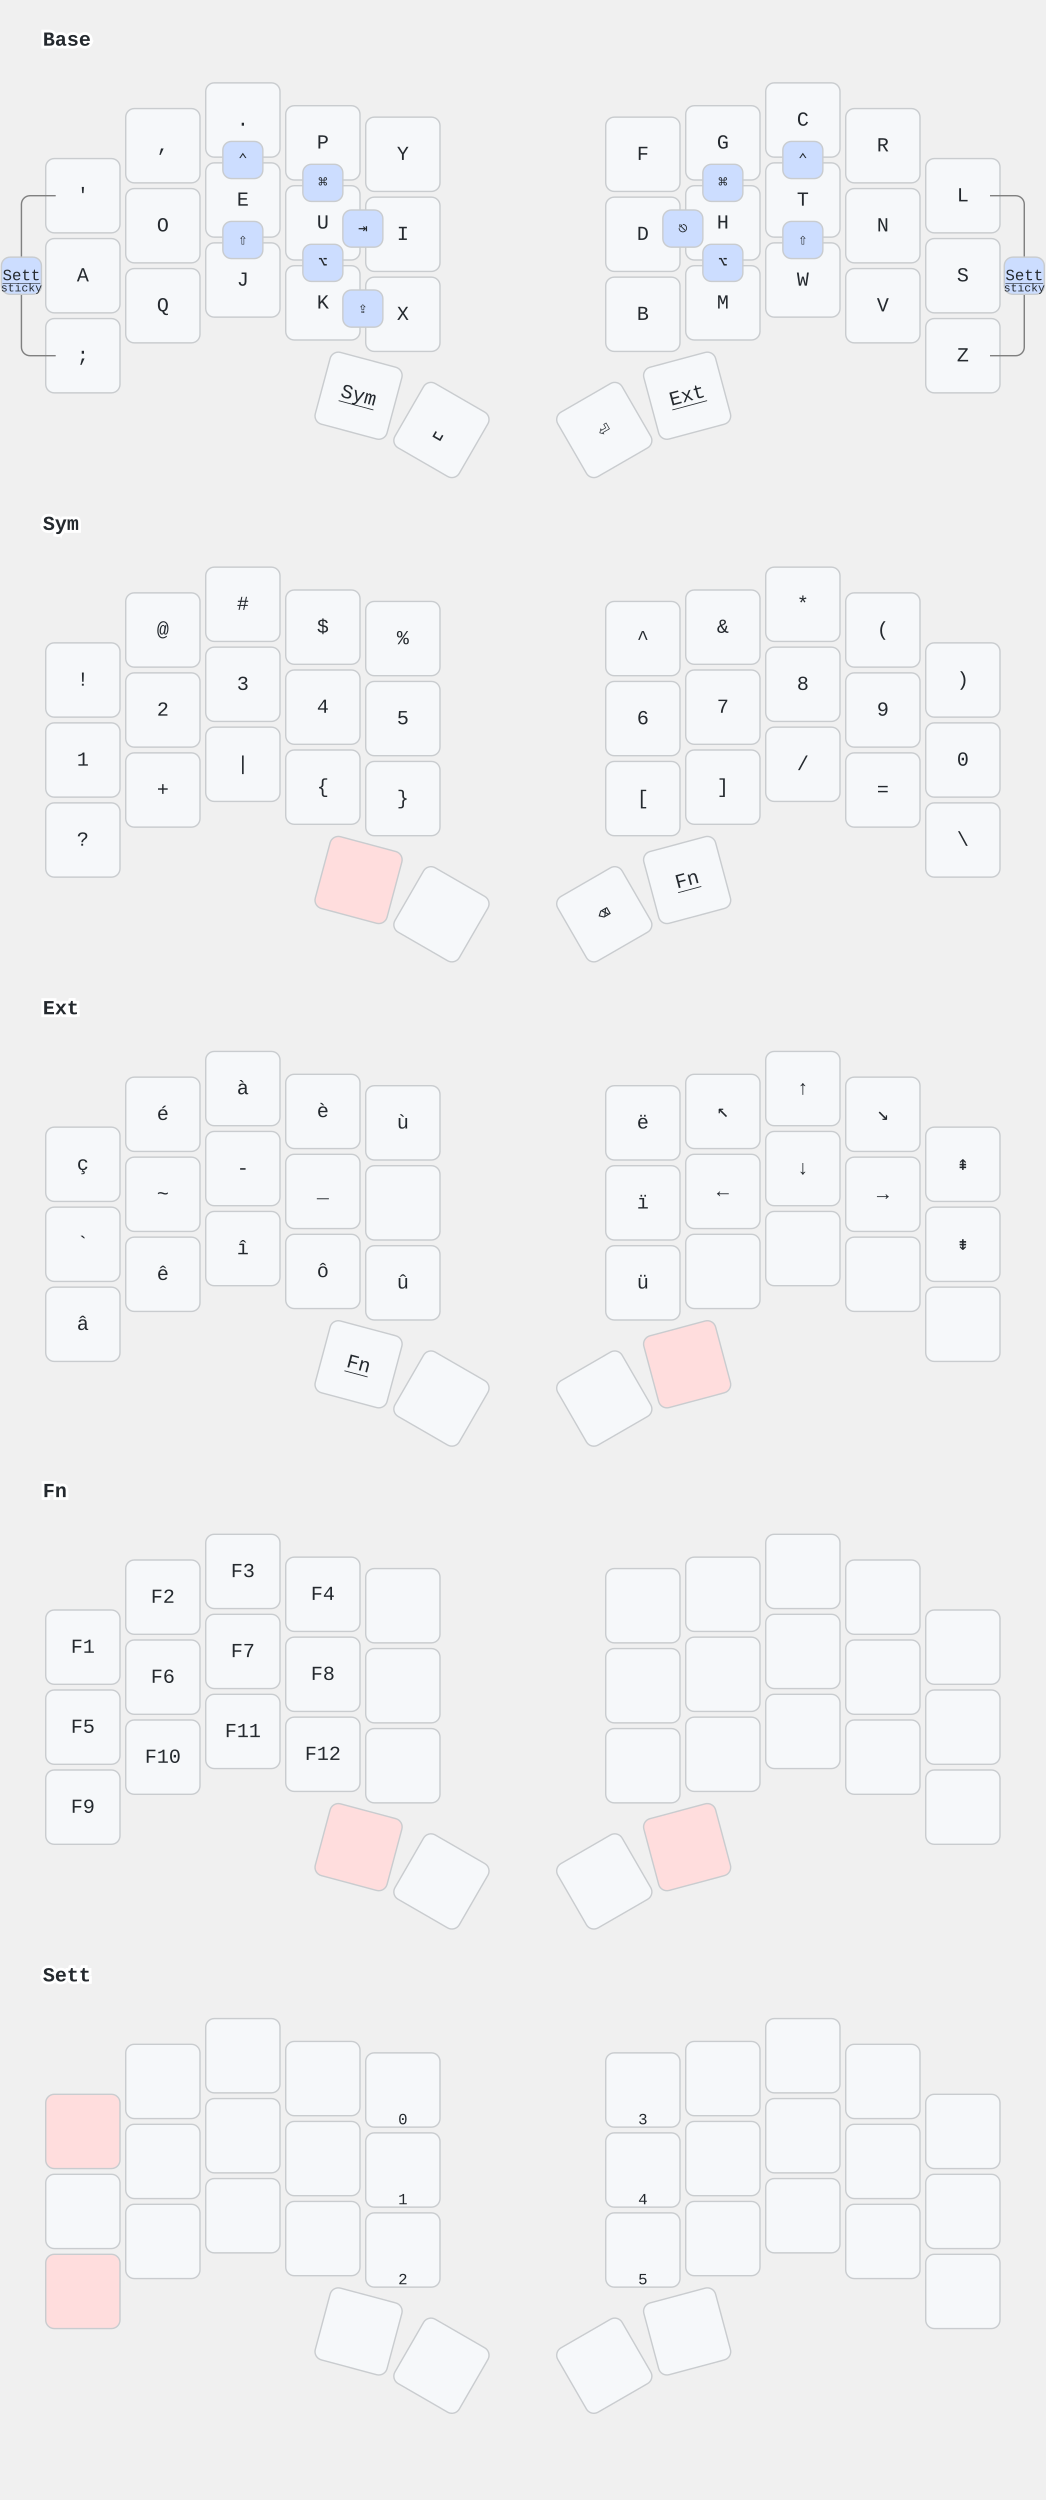
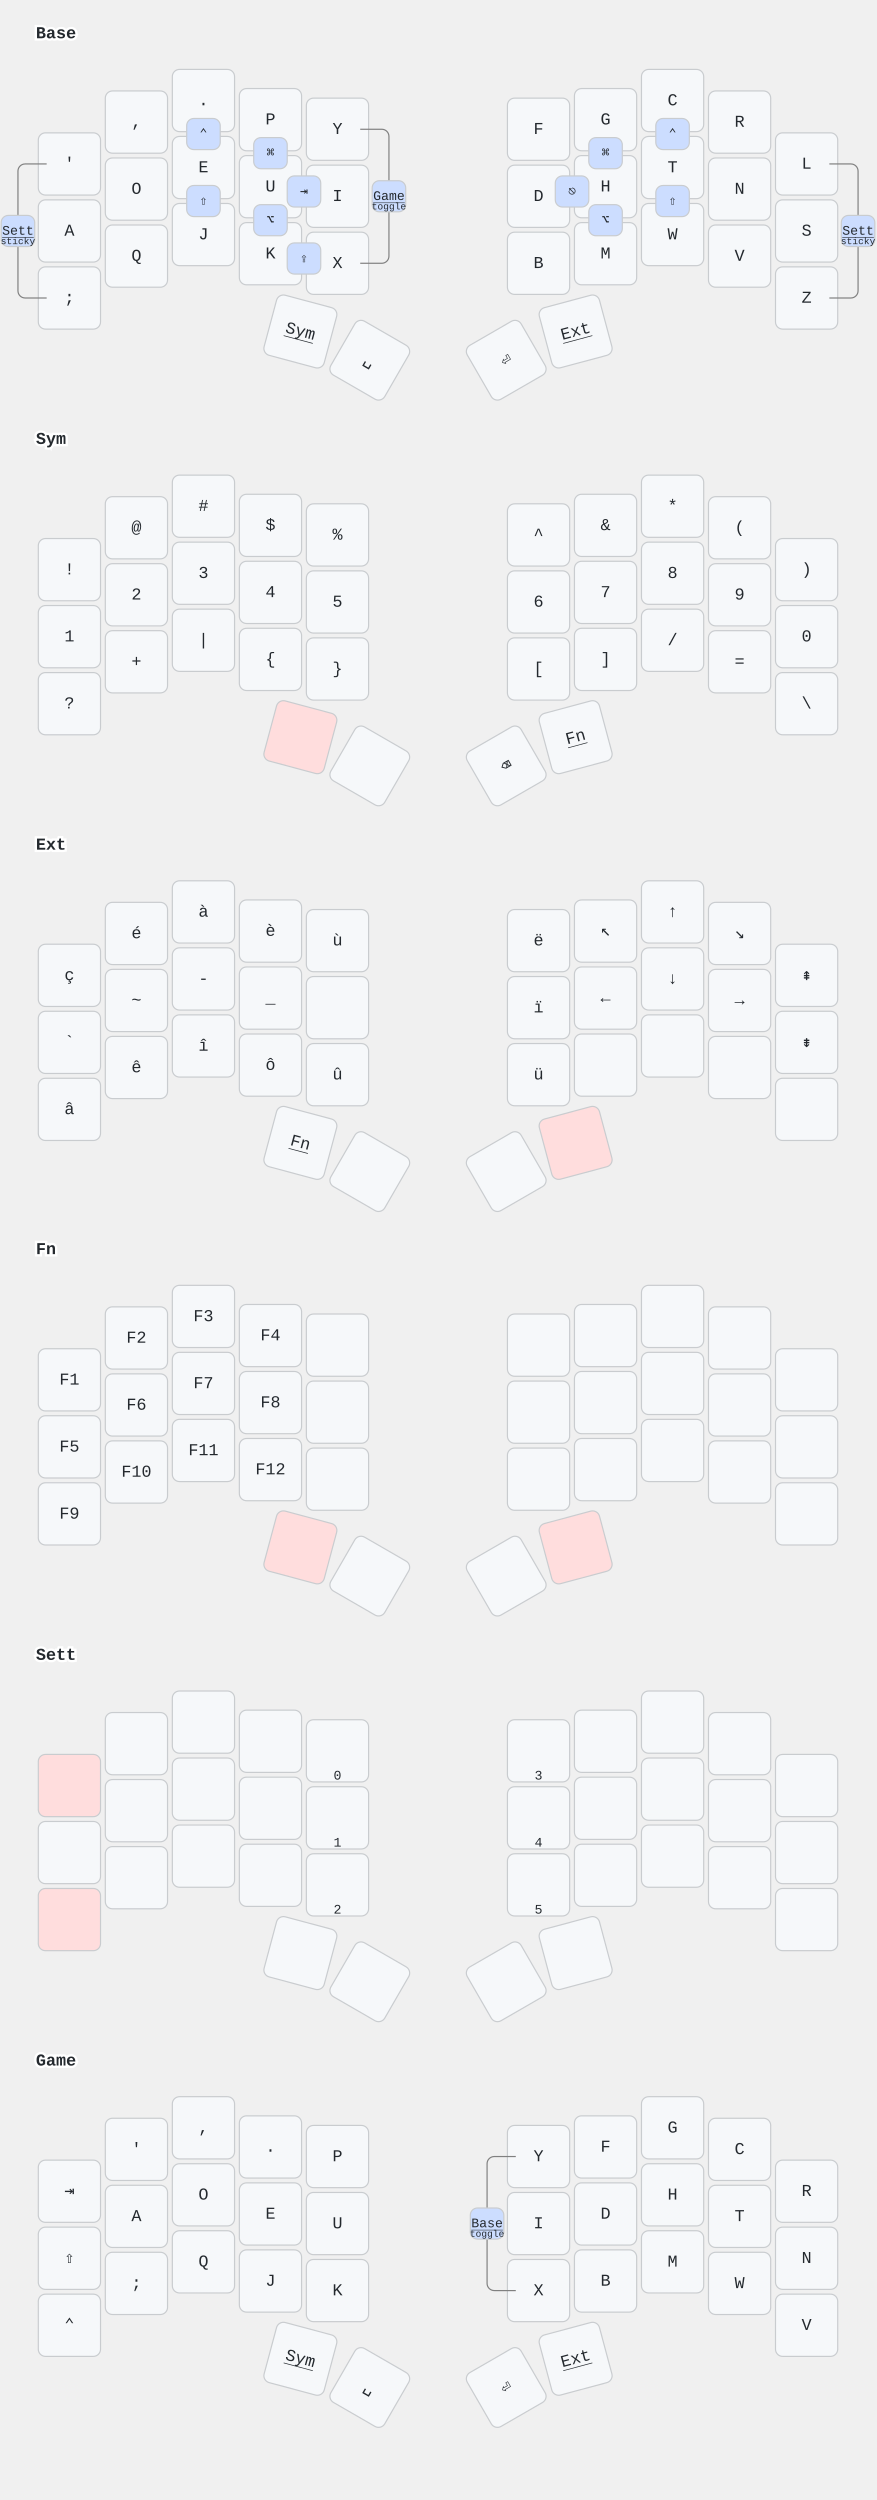
- <svg xmlns="http://www.w3.org/2000/svg" xmlns:xlink="http://www.w3.org/1999/xlink" width="732" height="1750" viewBox="0 0 732 1750" class="keymap">
+ <svg xmlns="http://www.w3.org/2000/svg" xmlns:xlink="http://www.w3.org/1999/xlink" width="732" height="2089" viewBox="0 0 732 2089" class="keymap">
  <defs>/* start glyphs */
<svg id="mdi:bluetooth-connect">
      <svg id="mdi-bluetooth-connect" viewBox="0 0 24 24">
        <path d="M19,10L17,12L19,14L21,12M14.88,16.29L13,18.17V14.41M13,5.83L14.88,7.71L13,9.58M17.71,7.71L12,2H11V9.58L6.41,5L5,6.41L10.59,12L5,17.58L6.41,19L11,14.41V22H12L17.71,16.29L13.41,12M7,12L5,10L3,12L5,14L7,12Z" />
      </svg>
    </svg>
    <svg id="mdi:bluetooth-off">
      <svg id="mdi-bluetooth-off" viewBox="0 0 24 24">
        <path d="M13,5.83L14.88,7.71L13.28,9.31L14.69,10.72L17.71,7.7L12,2H11V7.03L13,9.03M5.41,4L4,5.41L10.59,12L5,17.59L6.41,19L11,14.41V22H12L16.29,17.71L18.59,20L20,18.59M13,18.17V14.41L14.88,16.29" />
      </svg>
    </svg>
    <svg id="mdi:progress-download">
      <svg id="mdi-progress-download" viewBox="0 0 24 24">
        <path d="M13,2.03C17.73,2.5 21.5,6.25 21.95,11C22.5,16.5 18.5,21.38 13,21.93V19.93C16.64,19.5 19.5,16.61 19.96,12.97C20.5,8.58 17.39,4.59 13,4.05V2.05L13,2.03M11,2.06V4.06C9.57,4.26 8.22,4.84 7.1,5.74L5.67,4.26C7.19,3 9.05,2.25 11,2.06M4.26,5.67L5.69,7.1C4.8,8.23 4.24,9.58 4.05,11H2.05C2.25,9.04 3,7.19 4.26,5.67M2.06,13H4.06C4.24,14.42 4.81,15.77 5.69,16.9L4.27,18.33C3.03,16.81 2.26,14.96 2.06,13M7.1,18.37C8.23,19.25 9.58,19.82 11,20V22C9.04,21.79 7.18,21 5.67,19.74L7.1,18.37M12,16.5L7.5,12H11V8H13V12H16.5L12,16.5Z" />
      </svg>
    </svg>
    <svg id="mdi:volume-high">
      <svg id="mdi-volume-high" viewBox="0 0 24 24">
        <path d="M14,3.23V5.29C16.89,6.15 19,8.83 19,12C19,15.17 16.89,17.84 14,18.7V20.77C18,19.86 21,16.28 21,12C21,7.72 18,4.14 14,3.23M16.5,12C16.5,10.23 15.5,8.71 14,7.97V16C15.5,15.29 16.5,13.76 16.5,12M3,9V15H7L12,20V4L7,9H3Z" />
      </svg>
    </svg>
    <svg id="mdi:volume-medium">
      <svg id="mdi-volume-medium" viewBox="0 0 24 24">
        <path d="M5,9V15H9L14,20V4L9,9M18.5,12C18.5,10.23 17.5,8.71 16,7.97V16C17.5,15.29 18.5,13.76 18.5,12Z" />
      </svg>
    </svg>
  </defs>/* end glyphs */
<style>/* inherit to force styles through use tags */
svg path {
    fill: inherit;
}

/* font and background color specifications */
svg.keymap {
    font-family: SFMono-Regular,Consolas,Liberation Mono,Menlo,monospace;
    font-size: 14px;
    font-kerning: normal;
    text-rendering: optimizeLegibility;
    fill: #24292e;
}

/* default key styling */
rect.key {
    fill: #f6f8fa;
}

rect.key, rect.combo {
    stroke: #c9cccf;
    stroke-width: 1;
}

/* default key side styling, only used is draw_key_sides is set */
rect.side {
    filter: brightness(90%);
}

/* color accent for combo boxes */
rect.combo, rect.combo-separate {
    fill: #cdf;
}

/* color accent for held keys */
rect.held, rect.combo.held {
    fill: #fdd;
}

/* color accent for ghost (optional) keys */
rect.ghost, rect.combo.ghost {
    stroke-dasharray: 4, 4;
    stroke-width: 2;
}

text {
    text-anchor: middle;
    dominant-baseline: middle;
}

/* styling for layer labels */
text.label {
    font-weight: bold;
    text-anchor: start;
    stroke: white;
    stroke-width: 4;
    paint-order: stroke;
}

/* styling for optional footer */
text.footer {
    text-anchor: end;
    dominant-baseline: auto;
    stroke: white;
    stroke-width: 4;
    paint-order: stroke;
}

/* styling for combo tap, and key non-tap label text */
text.combo, text.hold, text.shifted, text.left, text.right, text.tl, text.tr, text.bl, text.br {
    font-size: 11px;
}

text.hold, text.bl, text.br {
    text-anchor: middle;
    dominant-baseline: auto;
}

text.shifted, text.tl, text.tr {
    text-anchor: middle;
    dominant-baseline: hanging;
}

text.left, text.tl, text.bl {
    text-anchor: start;
}

text.right, text.tr, text.br {
    text-anchor: end;
}

text.layer-activator {
    text-decoration: underline;
}

/* styling for hold/shifted label text in combo box */
text.combo.hold, text.combo.shifted, text.combo.left, text.combo.right {
    font-size: 8px;
}

/* lighter symbol for transparent keys */
text.trans {
    fill: #7b7e81;
}

/* styling for combo dendrons */
path.combo {
    stroke-width: 1;
    stroke: gray;
    fill: none;
}

/* Start Tabler Icons Cleanup */
/* cannot use height/width with glyphs */
.icon-tabler &gt; path {
    fill: inherit;
    stroke: inherit;
    stroke-width: 2;
}
/* hide tabler's default box */
.icon-tabler &gt; path[stroke="none"][fill="none"] {
    visibility: hidden;
}
/* End Tabler Icons Cleanup */
</style>
  <g transform="translate(30, 0)" class="layer-Base">
    <text x="0" y="28" class="label" id="Base">Base</text>
    <g transform="translate(0, 56)">
      <g transform="translate(28, 81)" class="key keypos-0">
        <rect rx="6" ry="6" x="-26" y="-26" width="52" height="52" class="key" />
        <text x="0" y="0" class="key tap">'</text>
      </g>
      <g transform="translate(84, 46)" class="key keypos-1">
        <rect rx="6" ry="6" x="-26" y="-26" width="52" height="52" class="key" />
        <text x="0" y="0" class="key tap">,</text>
      </g>
      <g transform="translate(140, 28)" class="key keypos-2">
        <rect rx="6" ry="6" x="-26" y="-26" width="52" height="52" class="key" />
        <text x="0" y="0" class="key tap">.</text>
      </g>
      <g transform="translate(196, 44)" class="key keypos-3">
        <rect rx="6" ry="6" x="-26" y="-26" width="52" height="52" class="key" />
        <text x="0" y="0" class="key tap">P</text>
      </g>
      <g transform="translate(252, 52)" class="key keypos-4">
        <rect rx="6" ry="6" x="-26" y="-26" width="52" height="52" class="key" />
        <text x="0" y="0" class="key tap">Y</text>
      </g>
      <g transform="translate(420, 52)" class="key keypos-5">
        <rect rx="6" ry="6" x="-26" y="-26" width="52" height="52" class="key" />
        <text x="0" y="0" class="key tap">F</text>
      </g>
      <g transform="translate(476, 44)" class="key keypos-6">
        <rect rx="6" ry="6" x="-26" y="-26" width="52" height="52" class="key" />
        <text x="0" y="0" class="key tap">G</text>
      </g>
      <g transform="translate(532, 28)" class="key keypos-7">
        <rect rx="6" ry="6" x="-26" y="-26" width="52" height="52" class="key" />
        <text x="0" y="0" class="key tap">C</text>
      </g>
      <g transform="translate(588, 46)" class="key keypos-8">
        <rect rx="6" ry="6" x="-26" y="-26" width="52" height="52" class="key" />
        <text x="0" y="0" class="key tap">R</text>
      </g>
      <g transform="translate(644, 81)" class="key keypos-9">
        <rect rx="6" ry="6" x="-26" y="-26" width="52" height="52" class="key" />
        <text x="0" y="0" class="key tap">L</text>
      </g>
      <g transform="translate(28, 137)" class="key keypos-10">
        <rect rx="6" ry="6" x="-26" y="-26" width="52" height="52" class="key" />
        <text x="0" y="0" class="key tap">A</text>
      </g>
      <g transform="translate(84, 102)" class="key keypos-11">
        <rect rx="6" ry="6" x="-26" y="-26" width="52" height="52" class="key" />
        <text x="0" y="0" class="key tap">O</text>
      </g>
      <g transform="translate(140, 84)" class="key keypos-12">
        <rect rx="6" ry="6" x="-26" y="-26" width="52" height="52" class="key" />
        <text x="0" y="0" class="key tap">E</text>
      </g>
      <g transform="translate(196, 100)" class="key keypos-13">
        <rect rx="6" ry="6" x="-26" y="-26" width="52" height="52" class="key" />
        <text x="0" y="0" class="key tap">U</text>
      </g>
      <g transform="translate(252, 108)" class="key keypos-14">
        <rect rx="6" ry="6" x="-26" y="-26" width="52" height="52" class="key" />
        <text x="0" y="0" class="key tap">I</text>
      </g>
      <g transform="translate(420, 108)" class="key keypos-15">
        <rect rx="6" ry="6" x="-26" y="-26" width="52" height="52" class="key" />
        <text x="0" y="0" class="key tap">D</text>
      </g>
      <g transform="translate(476, 100)" class="key keypos-16">
        <rect rx="6" ry="6" x="-26" y="-26" width="52" height="52" class="key" />
        <text x="0" y="0" class="key tap">H</text>
      </g>
      <g transform="translate(532, 84)" class="key keypos-17">
        <rect rx="6" ry="6" x="-26" y="-26" width="52" height="52" class="key" />
        <text x="0" y="0" class="key tap">T</text>
      </g>
      <g transform="translate(588, 102)" class="key keypos-18">
        <rect rx="6" ry="6" x="-26" y="-26" width="52" height="52" class="key" />
        <text x="0" y="0" class="key tap">N</text>
      </g>
      <g transform="translate(644, 137)" class="key keypos-19">
        <rect rx="6" ry="6" x="-26" y="-26" width="52" height="52" class="key" />
        <text x="0" y="0" class="key tap">S</text>
      </g>
      <g transform="translate(28, 193)" class="key keypos-20">
        <rect rx="6" ry="6" x="-26" y="-26" width="52" height="52" class="key" />
        <text x="0" y="0" class="key tap">;</text>
      </g>
      <g transform="translate(84, 158)" class="key keypos-21">
        <rect rx="6" ry="6" x="-26" y="-26" width="52" height="52" class="key" />
        <text x="0" y="0" class="key tap">Q</text>
      </g>
      <g transform="translate(140, 140)" class="key keypos-22">
        <rect rx="6" ry="6" x="-26" y="-26" width="52" height="52" class="key" />
        <text x="0" y="0" class="key tap">J</text>
      </g>
      <g transform="translate(196, 156)" class="key keypos-23">
        <rect rx="6" ry="6" x="-26" y="-26" width="52" height="52" class="key" />
        <text x="0" y="0" class="key tap">K</text>
      </g>
      <g transform="translate(252, 164)" class="key keypos-24">
        <rect rx="6" ry="6" x="-26" y="-26" width="52" height="52" class="key" />
        <text x="0" y="0" class="key tap">X</text>
      </g>
      <g transform="translate(420, 164)" class="key keypos-25">
        <rect rx="6" ry="6" x="-26" y="-26" width="52" height="52" class="key" />
        <text x="0" y="0" class="key tap">B</text>
      </g>
      <g transform="translate(476, 156)" class="key keypos-26">
        <rect rx="6" ry="6" x="-26" y="-26" width="52" height="52" class="key" />
        <text x="0" y="0" class="key tap">M</text>
      </g>
      <g transform="translate(532, 140)" class="key keypos-27">
        <rect rx="6" ry="6" x="-26" y="-26" width="52" height="52" class="key" />
        <text x="0" y="0" class="key tap">W</text>
      </g>
      <g transform="translate(588, 158)" class="key keypos-28">
        <rect rx="6" ry="6" x="-26" y="-26" width="52" height="52" class="key" />
        <text x="0" y="0" class="key tap">V</text>
      </g>
      <g transform="translate(644, 193)" class="key keypos-29">
        <rect rx="6" ry="6" x="-26" y="-26" width="52" height="52" class="key" />
        <text x="0" y="0" class="key tap">Z</text>
      </g>
      <g transform="translate(221, 221) rotate(15.0)" class="key keypos-30">
        <rect rx="6" ry="6" x="-26" y="-26" width="52" height="52" class="key" />
        <a href="#Sym">
          <text x="0" y="0" class="key tap layer-activator">Sym</text>
        </a>
      </g>
      <g transform="translate(279, 245) rotate(30.0)" class="key keypos-31">
        <rect rx="6" ry="6" x="-26" y="-26" width="52" height="52" class="key" />
        <text x="0" y="0" class="key tap">␣</text>
      </g>
      <g transform="translate(393, 245) rotate(-30.0)" class="key keypos-32">
        <rect rx="6" ry="6" x="-26" y="-26" width="52" height="52" class="key" />
        <text x="0" y="0" class="key tap">⏎</text>
      </g>
      <g transform="translate(451, 221) rotate(-15.0)" class="key keypos-33">
        <rect rx="6" ry="6" x="-26" y="-26" width="52" height="52" class="key" />
        <a href="#Ext">
          <text x="0" y="0" class="key tap layer-activator">Ext</text>
        </a>
      </g>
      <g class="combo combopos-0">
        <path d="M-15,137 v-50 a6.0,6.0 0 0 1 6.0,-6.0 h18" class="combo" />
        <path d="M-15,137 v50 a6.0,6.0 0 0 0 6.0,6.0 h18" class="combo" />
        <rect rx="6" ry="6" x="-29" y="124" width="28" height="26" class="combo" />
        <a href="#Sett">
          <text x="-15" y="137" class="combo tap layer-activator">Sett</text>
        </a>
        <text x="-15" y="148" class="combo hold">sticky</text>
      </g>
      <g class="combo combopos-1">
        <path d="M687,137 v-50 a6.0,6.0 0 0 0 -6.0,-6.0 h-18" class="combo" />
        <path d="M687,137 v50 a6.0,6.0 0 0 1 -6.0,6.0 h-18" class="combo" />
        <rect rx="6" ry="6" x="673" y="124" width="28" height="26" class="combo" />
        <a href="#Sett">
          <text x="687" y="137" class="combo tap layer-activator">Sett</text>
        </a>
        <text x="687" y="148" class="combo hold">sticky</text>
      </g>
      <g class="combo combopos-2">
        <rect rx="6" ry="6" x="210" y="91" width="28" height="26" class="combo" />
        <text x="224" y="104" class="combo tap">⇥</text>
      </g>
      <g class="combo combopos-3">
        <rect rx="6" ry="6" x="434" y="91" width="28" height="26" class="combo" />
        <text x="448" y="104" class="combo tap">⎋</text>
      </g>
      <g class="combo combopos-4">
        <rect rx="6" ry="6" x="210" y="147" width="28" height="26" class="combo" />
        <text x="224" y="160" class="combo tap">⇪</text>
      </g>
      <g class="combo combopos-5">
        <rect rx="6" ry="6" x="126" y="43" width="28" height="26" class="combo" />
        <text x="140" y="56" class="combo tap">⌃</text>
      </g>
      <g class="combo combopos-6">
        <rect rx="6" ry="6" x="126" y="99" width="28" height="26" class="combo" />
        <text x="140" y="112" class="combo tap">⇧</text>
      </g>
      <g class="combo combopos-7">
        <rect rx="6" ry="6" x="182" y="59" width="28" height="26" class="combo" />
        <text x="196" y="72" class="combo tap">⌘</text>
      </g>
      <g class="combo combopos-8">
        <rect rx="6" ry="6" x="182" y="115" width="28" height="26" class="combo" />
        <text x="196" y="128" class="combo tap">⌥</text>
      </g>
      <g class="combo combopos-9">
        <rect rx="6" ry="6" x="462" y="59" width="28" height="26" class="combo" />
        <text x="476" y="72" class="combo tap">⌘</text>
      </g>
      <g class="combo combopos-10">
        <rect rx="6" ry="6" x="462" y="115" width="28" height="26" class="combo" />
        <text x="476" y="128" class="combo tap">⌥</text>
      </g>
      <g class="combo combopos-11">
        <rect rx="6" ry="6" x="518" y="43" width="28" height="26" class="combo" />
        <text x="532" y="56" class="combo tap">⌃</text>
      </g>
      <g class="combo combopos-12">
        <rect rx="6" ry="6" x="518" y="99" width="28" height="26" class="combo" />
        <text x="532" y="112" class="combo tap">⇧</text>
      </g>
+       <g class="combo combopos-13">
+         <path d="M295,108 v-50 a6.0,6.0 0 0 0 -6.0,-6.0 h-18" class="combo" />
+         <path d="M295,108 v50 a6.0,6.0 0 0 1 -6.0,6.0 h-18" class="combo" />
+         <rect rx="6" ry="6" x="281" y="95" width="28" height="26" class="combo" />
+         <a href="#Game">
+           <text x="295" y="108" class="combo tap layer-activator">Game</text>
+         </a>
+         <text x="295" y="119" class="combo hold">toggle</text>
+       </g>
    </g>
  </g>
  <g transform="translate(30, 339)" class="layer-Sym">
    <text x="0" y="28" class="label" id="Sym">Sym</text>
    <g transform="translate(0, 56)">
      <g transform="translate(28, 81)" class="key keypos-0">
        <rect rx="6" ry="6" x="-26" y="-26" width="52" height="52" class="key" />
        <text x="0" y="0" class="key tap">!</text>
      </g>
      <g transform="translate(84, 46)" class="key keypos-1">
        <rect rx="6" ry="6" x="-26" y="-26" width="52" height="52" class="key" />
        <text x="0" y="0" class="key tap">@</text>
      </g>
      <g transform="translate(140, 28)" class="key keypos-2">
        <rect rx="6" ry="6" x="-26" y="-26" width="52" height="52" class="key" />
        <text x="0" y="0" class="key tap">#</text>
      </g>
      <g transform="translate(196, 44)" class="key keypos-3">
        <rect rx="6" ry="6" x="-26" y="-26" width="52" height="52" class="key" />
        <text x="0" y="0" class="key tap">$</text>
      </g>
      <g transform="translate(252, 52)" class="key keypos-4">
        <rect rx="6" ry="6" x="-26" y="-26" width="52" height="52" class="key" />
        <text x="0" y="0" class="key tap">%</text>
      </g>
      <g transform="translate(420, 52)" class="key keypos-5">
        <rect rx="6" ry="6" x="-26" y="-26" width="52" height="52" class="key" />
        <text x="0" y="0" class="key tap">^</text>
      </g>
      <g transform="translate(476, 44)" class="key keypos-6">
        <rect rx="6" ry="6" x="-26" y="-26" width="52" height="52" class="key" />
        <text x="0" y="0" class="key tap">&amp;</text>
      </g>
      <g transform="translate(532, 28)" class="key keypos-7">
        <rect rx="6" ry="6" x="-26" y="-26" width="52" height="52" class="key" />
        <text x="0" y="0" class="key tap">*</text>
      </g>
      <g transform="translate(588, 46)" class="key keypos-8">
        <rect rx="6" ry="6" x="-26" y="-26" width="52" height="52" class="key" />
        <text x="0" y="0" class="key tap">(</text>
      </g>
      <g transform="translate(644, 81)" class="key keypos-9">
        <rect rx="6" ry="6" x="-26" y="-26" width="52" height="52" class="key" />
        <text x="0" y="0" class="key tap">)</text>
      </g>
      <g transform="translate(28, 137)" class="key keypos-10">
        <rect rx="6" ry="6" x="-26" y="-26" width="52" height="52" class="key" />
        <text x="0" y="0" class="key tap">1</text>
      </g>
      <g transform="translate(84, 102)" class="key keypos-11">
        <rect rx="6" ry="6" x="-26" y="-26" width="52" height="52" class="key" />
        <text x="0" y="0" class="key tap">2</text>
      </g>
      <g transform="translate(140, 84)" class="key keypos-12">
        <rect rx="6" ry="6" x="-26" y="-26" width="52" height="52" class="key" />
        <text x="0" y="0" class="key tap">3</text>
      </g>
      <g transform="translate(196, 100)" class="key keypos-13">
        <rect rx="6" ry="6" x="-26" y="-26" width="52" height="52" class="key" />
        <text x="0" y="0" class="key tap">4</text>
      </g>
      <g transform="translate(252, 108)" class="key keypos-14">
        <rect rx="6" ry="6" x="-26" y="-26" width="52" height="52" class="key" />
        <text x="0" y="0" class="key tap">5</text>
      </g>
      <g transform="translate(420, 108)" class="key keypos-15">
        <rect rx="6" ry="6" x="-26" y="-26" width="52" height="52" class="key" />
        <text x="0" y="0" class="key tap">6</text>
      </g>
      <g transform="translate(476, 100)" class="key keypos-16">
        <rect rx="6" ry="6" x="-26" y="-26" width="52" height="52" class="key" />
        <text x="0" y="0" class="key tap">7</text>
      </g>
      <g transform="translate(532, 84)" class="key keypos-17">
        <rect rx="6" ry="6" x="-26" y="-26" width="52" height="52" class="key" />
        <text x="0" y="0" class="key tap">8</text>
      </g>
      <g transform="translate(588, 102)" class="key keypos-18">
        <rect rx="6" ry="6" x="-26" y="-26" width="52" height="52" class="key" />
        <text x="0" y="0" class="key tap">9</text>
      </g>
      <g transform="translate(644, 137)" class="key keypos-19">
        <rect rx="6" ry="6" x="-26" y="-26" width="52" height="52" class="key" />
        <text x="0" y="0" class="key tap">0</text>
      </g>
      <g transform="translate(28, 193)" class="key keypos-20">
        <rect rx="6" ry="6" x="-26" y="-26" width="52" height="52" class="key" />
        <text x="0" y="0" class="key tap">?</text>
      </g>
      <g transform="translate(84, 158)" class="key keypos-21">
        <rect rx="6" ry="6" x="-26" y="-26" width="52" height="52" class="key" />
        <text x="0" y="0" class="key tap">+</text>
      </g>
      <g transform="translate(140, 140)" class="key keypos-22">
        <rect rx="6" ry="6" x="-26" y="-26" width="52" height="52" class="key" />
        <text x="0" y="0" class="key tap">|</text>
      </g>
      <g transform="translate(196, 156)" class="key keypos-23">
        <rect rx="6" ry="6" x="-26" y="-26" width="52" height="52" class="key" />
        <text x="0" y="0" class="key tap">{</text>
      </g>
      <g transform="translate(252, 164)" class="key keypos-24">
        <rect rx="6" ry="6" x="-26" y="-26" width="52" height="52" class="key" />
        <text x="0" y="0" class="key tap">}</text>
      </g>
      <g transform="translate(420, 164)" class="key keypos-25">
        <rect rx="6" ry="6" x="-26" y="-26" width="52" height="52" class="key" />
        <text x="0" y="0" class="key tap">[</text>
      </g>
      <g transform="translate(476, 156)" class="key keypos-26">
        <rect rx="6" ry="6" x="-26" y="-26" width="52" height="52" class="key" />
        <text x="0" y="0" class="key tap">]</text>
      </g>
      <g transform="translate(532, 140)" class="key keypos-27">
        <rect rx="6" ry="6" x="-26" y="-26" width="52" height="52" class="key" />
        <text x="0" y="0" class="key tap">/</text>
      </g>
      <g transform="translate(588, 158)" class="key keypos-28">
        <rect rx="6" ry="6" x="-26" y="-26" width="52" height="52" class="key" />
        <text x="0" y="0" class="key tap">=</text>
      </g>
      <g transform="translate(644, 193)" class="key keypos-29">
        <rect rx="6" ry="6" x="-26" y="-26" width="52" height="52" class="key" />
        <text x="0" y="0" class="key tap">\</text>
      </g>
      <g transform="translate(221, 221) rotate(15.0)" class="key held keypos-30">
        <rect rx="6" ry="6" x="-26" y="-26" width="52" height="52" class="key held" />
      </g>
      <g transform="translate(279, 245) rotate(30.0)" class="key keypos-31">
        <rect rx="6" ry="6" x="-26" y="-26" width="52" height="52" class="key" />
      </g>
      <g transform="translate(393, 245) rotate(-30.0)" class="key keypos-32">
        <rect rx="6" ry="6" x="-26" y="-26" width="52" height="52" class="key" />
        <text x="0" y="0" class="key tap">⌫</text>
      </g>
      <g transform="translate(451, 221) rotate(-15.0)" class="key keypos-33">
        <rect rx="6" ry="6" x="-26" y="-26" width="52" height="52" class="key" />
        <a href="#Fn">
          <text x="0" y="0" class="key tap layer-activator">Fn</text>
        </a>
      </g>
    </g>
  </g>
  <g transform="translate(30, 678)" class="layer-Ext">
    <text x="0" y="28" class="label" id="Ext">Ext</text>
    <g transform="translate(0, 56)">
      <g transform="translate(28, 81)" class="key keypos-0">
        <rect rx="6" ry="6" x="-26" y="-26" width="52" height="52" class="key" />
        <text x="0" y="0" class="key tap">ç</text>
      </g>
      <g transform="translate(84, 46)" class="key keypos-1">
        <rect rx="6" ry="6" x="-26" y="-26" width="52" height="52" class="key" />
        <text x="0" y="0" class="key tap">é</text>
      </g>
      <g transform="translate(140, 28)" class="key keypos-2">
        <rect rx="6" ry="6" x="-26" y="-26" width="52" height="52" class="key" />
        <text x="0" y="0" class="key tap">à</text>
      </g>
      <g transform="translate(196, 44)" class="key keypos-3">
        <rect rx="6" ry="6" x="-26" y="-26" width="52" height="52" class="key" />
        <text x="0" y="0" class="key tap">è</text>
      </g>
      <g transform="translate(252, 52)" class="key keypos-4">
        <rect rx="6" ry="6" x="-26" y="-26" width="52" height="52" class="key" />
        <text x="0" y="0" class="key tap">ù</text>
      </g>
      <g transform="translate(420, 52)" class="key keypos-5">
        <rect rx="6" ry="6" x="-26" y="-26" width="52" height="52" class="key" />
        <text x="0" y="0" class="key tap">ë</text>
      </g>
      <g transform="translate(476, 44)" class="key keypos-6">
        <rect rx="6" ry="6" x="-26" y="-26" width="52" height="52" class="key" />
        <text x="0" y="0" class="key tap">↖</text>
      </g>
      <g transform="translate(532, 28)" class="key keypos-7">
        <rect rx="6" ry="6" x="-26" y="-26" width="52" height="52" class="key" />
        <text x="0" y="0" class="key tap">↑</text>
      </g>
      <g transform="translate(588, 46)" class="key keypos-8">
        <rect rx="6" ry="6" x="-26" y="-26" width="52" height="52" class="key" />
        <text x="0" y="0" class="key tap">↘</text>
      </g>
      <g transform="translate(644, 81)" class="key keypos-9">
        <rect rx="6" ry="6" x="-26" y="-26" width="52" height="52" class="key" />
        <text x="0" y="0" class="key tap">⇞</text>
      </g>
      <g transform="translate(28, 137)" class="key keypos-10">
        <rect rx="6" ry="6" x="-26" y="-26" width="52" height="52" class="key" />
        <text x="0" y="0" class="key tap">`</text>
      </g>
      <g transform="translate(84, 102)" class="key keypos-11">
        <rect rx="6" ry="6" x="-26" y="-26" width="52" height="52" class="key" />
        <text x="0" y="0" class="key tap">~</text>
      </g>
      <g transform="translate(140, 84)" class="key keypos-12">
        <rect rx="6" ry="6" x="-26" y="-26" width="52" height="52" class="key" />
        <text x="0" y="0" class="key tap">-</text>
      </g>
      <g transform="translate(196, 100)" class="key keypos-13">
        <rect rx="6" ry="6" x="-26" y="-26" width="52" height="52" class="key" />
        <text x="0" y="0" class="key tap">_</text>
      </g>
      <g transform="translate(252, 108)" class="key keypos-14">
        <rect rx="6" ry="6" x="-26" y="-26" width="52" height="52" class="key" />
      </g>
      <g transform="translate(420, 108)" class="key keypos-15">
        <rect rx="6" ry="6" x="-26" y="-26" width="52" height="52" class="key" />
        <text x="0" y="0" class="key tap">ï</text>
      </g>
      <g transform="translate(476, 100)" class="key keypos-16">
        <rect rx="6" ry="6" x="-26" y="-26" width="52" height="52" class="key" />
        <text x="0" y="0" class="key tap">←</text>
      </g>
      <g transform="translate(532, 84)" class="key keypos-17">
        <rect rx="6" ry="6" x="-26" y="-26" width="52" height="52" class="key" />
        <text x="0" y="0" class="key tap">↓</text>
      </g>
      <g transform="translate(588, 102)" class="key keypos-18">
        <rect rx="6" ry="6" x="-26" y="-26" width="52" height="52" class="key" />
        <text x="0" y="0" class="key tap">→</text>
      </g>
      <g transform="translate(644, 137)" class="key keypos-19">
        <rect rx="6" ry="6" x="-26" y="-26" width="52" height="52" class="key" />
        <text x="0" y="0" class="key tap">⇟</text>
      </g>
      <g transform="translate(28, 193)" class="key keypos-20">
        <rect rx="6" ry="6" x="-26" y="-26" width="52" height="52" class="key" />
        <text x="0" y="0" class="key tap">â</text>
      </g>
      <g transform="translate(84, 158)" class="key keypos-21">
        <rect rx="6" ry="6" x="-26" y="-26" width="52" height="52" class="key" />
        <text x="0" y="0" class="key tap">ê</text>
      </g>
      <g transform="translate(140, 140)" class="key keypos-22">
        <rect rx="6" ry="6" x="-26" y="-26" width="52" height="52" class="key" />
        <text x="0" y="0" class="key tap">î</text>
      </g>
      <g transform="translate(196, 156)" class="key keypos-23">
        <rect rx="6" ry="6" x="-26" y="-26" width="52" height="52" class="key" />
        <text x="0" y="0" class="key tap">ô</text>
      </g>
      <g transform="translate(252, 164)" class="key keypos-24">
        <rect rx="6" ry="6" x="-26" y="-26" width="52" height="52" class="key" />
        <text x="0" y="0" class="key tap">û</text>
      </g>
      <g transform="translate(420, 164)" class="key keypos-25">
        <rect rx="6" ry="6" x="-26" y="-26" width="52" height="52" class="key" />
        <text x="0" y="0" class="key tap">ü</text>
      </g>
      <g transform="translate(476, 156)" class="key keypos-26">
        <rect rx="6" ry="6" x="-26" y="-26" width="52" height="52" class="key" />
        <use href="#mdi:volume-medium" xlink:href="#mdi:volume-medium" x="-7" y="-7" height="14" width="14.0" class="key tap glyph mdi:volume-medium" />
      </g>
      <g transform="translate(532, 140)" class="key keypos-27">
        <rect rx="6" ry="6" x="-26" y="-26" width="52" height="52" class="key" />
        <use href="#mdi:volume-high" xlink:href="#mdi:volume-high" x="-7" y="-7" height="14" width="14.0" class="key tap glyph mdi:volume-high" />
      </g>
      <g transform="translate(588, 158)" class="key keypos-28">
        <rect rx="6" ry="6" x="-26" y="-26" width="52" height="52" class="key" />
      </g>
      <g transform="translate(644, 193)" class="key keypos-29">
        <rect rx="6" ry="6" x="-26" y="-26" width="52" height="52" class="key" />
      </g>
      <g transform="translate(221, 221) rotate(15.0)" class="key keypos-30">
        <rect rx="6" ry="6" x="-26" y="-26" width="52" height="52" class="key" />
        <a href="#Fn">
          <text x="0" y="0" class="key tap layer-activator">Fn</text>
        </a>
      </g>
      <g transform="translate(279, 245) rotate(30.0)" class="key keypos-31">
        <rect rx="6" ry="6" x="-26" y="-26" width="52" height="52" class="key" />
      </g>
      <g transform="translate(393, 245) rotate(-30.0)" class="key keypos-32">
        <rect rx="6" ry="6" x="-26" y="-26" width="52" height="52" class="key" />
      </g>
      <g transform="translate(451, 221) rotate(-15.0)" class="key held keypos-33">
        <rect rx="6" ry="6" x="-26" y="-26" width="52" height="52" class="key held" />
      </g>
    </g>
  </g>
  <g transform="translate(30, 1016)" class="layer-Fn">
    <text x="0" y="28" class="label" id="Fn">Fn</text>
    <g transform="translate(0, 56)">
      <g transform="translate(28, 81)" class="key keypos-0">
        <rect rx="6" ry="6" x="-26" y="-26" width="52" height="52" class="key" />
        <text x="0" y="0" class="key tap">F1</text>
      </g>
      <g transform="translate(84, 46)" class="key keypos-1">
        <rect rx="6" ry="6" x="-26" y="-26" width="52" height="52" class="key" />
        <text x="0" y="0" class="key tap">F2</text>
      </g>
      <g transform="translate(140, 28)" class="key keypos-2">
        <rect rx="6" ry="6" x="-26" y="-26" width="52" height="52" class="key" />
        <text x="0" y="0" class="key tap">F3</text>
      </g>
      <g transform="translate(196, 44)" class="key keypos-3">
        <rect rx="6" ry="6" x="-26" y="-26" width="52" height="52" class="key" />
        <text x="0" y="0" class="key tap">F4</text>
      </g>
      <g transform="translate(252, 52)" class="key keypos-4">
        <rect rx="6" ry="6" x="-26" y="-26" width="52" height="52" class="key" />
      </g>
      <g transform="translate(420, 52)" class="key keypos-5">
        <rect rx="6" ry="6" x="-26" y="-26" width="52" height="52" class="key" />
      </g>
      <g transform="translate(476, 44)" class="key keypos-6">
        <rect rx="6" ry="6" x="-26" y="-26" width="52" height="52" class="key" />
      </g>
      <g transform="translate(532, 28)" class="key keypos-7">
        <rect rx="6" ry="6" x="-26" y="-26" width="52" height="52" class="key" />
      </g>
      <g transform="translate(588, 46)" class="key keypos-8">
        <rect rx="6" ry="6" x="-26" y="-26" width="52" height="52" class="key" />
      </g>
      <g transform="translate(644, 81)" class="key keypos-9">
        <rect rx="6" ry="6" x="-26" y="-26" width="52" height="52" class="key" />
      </g>
      <g transform="translate(28, 137)" class="key keypos-10">
        <rect rx="6" ry="6" x="-26" y="-26" width="52" height="52" class="key" />
        <text x="0" y="0" class="key tap">F5</text>
      </g>
      <g transform="translate(84, 102)" class="key keypos-11">
        <rect rx="6" ry="6" x="-26" y="-26" width="52" height="52" class="key" />
        <text x="0" y="0" class="key tap">F6</text>
      </g>
      <g transform="translate(140, 84)" class="key keypos-12">
        <rect rx="6" ry="6" x="-26" y="-26" width="52" height="52" class="key" />
        <text x="0" y="0" class="key tap">F7</text>
      </g>
      <g transform="translate(196, 100)" class="key keypos-13">
        <rect rx="6" ry="6" x="-26" y="-26" width="52" height="52" class="key" />
        <text x="0" y="0" class="key tap">F8</text>
      </g>
      <g transform="translate(252, 108)" class="key keypos-14">
        <rect rx="6" ry="6" x="-26" y="-26" width="52" height="52" class="key" />
      </g>
      <g transform="translate(420, 108)" class="key keypos-15">
        <rect rx="6" ry="6" x="-26" y="-26" width="52" height="52" class="key" />
      </g>
      <g transform="translate(476, 100)" class="key keypos-16">
        <rect rx="6" ry="6" x="-26" y="-26" width="52" height="52" class="key" />
      </g>
      <g transform="translate(532, 84)" class="key keypos-17">
        <rect rx="6" ry="6" x="-26" y="-26" width="52" height="52" class="key" />
      </g>
      <g transform="translate(588, 102)" class="key keypos-18">
        <rect rx="6" ry="6" x="-26" y="-26" width="52" height="52" class="key" />
      </g>
      <g transform="translate(644, 137)" class="key keypos-19">
        <rect rx="6" ry="6" x="-26" y="-26" width="52" height="52" class="key" />
      </g>
      <g transform="translate(28, 193)" class="key keypos-20">
        <rect rx="6" ry="6" x="-26" y="-26" width="52" height="52" class="key" />
        <text x="0" y="0" class="key tap">F9</text>
      </g>
      <g transform="translate(84, 158)" class="key keypos-21">
        <rect rx="6" ry="6" x="-26" y="-26" width="52" height="52" class="key" />
        <text x="0" y="0" class="key tap">F10</text>
      </g>
      <g transform="translate(140, 140)" class="key keypos-22">
        <rect rx="6" ry="6" x="-26" y="-26" width="52" height="52" class="key" />
        <text x="0" y="0" class="key tap">F11</text>
      </g>
      <g transform="translate(196, 156)" class="key keypos-23">
        <rect rx="6" ry="6" x="-26" y="-26" width="52" height="52" class="key" />
        <text x="0" y="0" class="key tap">F12</text>
      </g>
      <g transform="translate(252, 164)" class="key keypos-24">
        <rect rx="6" ry="6" x="-26" y="-26" width="52" height="52" class="key" />
      </g>
      <g transform="translate(420, 164)" class="key keypos-25">
        <rect rx="6" ry="6" x="-26" y="-26" width="52" height="52" class="key" />
      </g>
      <g transform="translate(476, 156)" class="key keypos-26">
        <rect rx="6" ry="6" x="-26" y="-26" width="52" height="52" class="key" />
      </g>
      <g transform="translate(532, 140)" class="key keypos-27">
        <rect rx="6" ry="6" x="-26" y="-26" width="52" height="52" class="key" />
      </g>
      <g transform="translate(588, 158)" class="key keypos-28">
        <rect rx="6" ry="6" x="-26" y="-26" width="52" height="52" class="key" />
      </g>
      <g transform="translate(644, 193)" class="key keypos-29">
        <rect rx="6" ry="6" x="-26" y="-26" width="52" height="52" class="key" />
      </g>
      <g transform="translate(221, 221) rotate(15.0)" class="key held keypos-30">
        <rect rx="6" ry="6" x="-26" y="-26" width="52" height="52" class="key held" />
      </g>
      <g transform="translate(279, 245) rotate(30.0)" class="key keypos-31">
        <rect rx="6" ry="6" x="-26" y="-26" width="52" height="52" class="key" />
      </g>
      <g transform="translate(393, 245) rotate(-30.0)" class="key keypos-32">
        <rect rx="6" ry="6" x="-26" y="-26" width="52" height="52" class="key" />
      </g>
      <g transform="translate(451, 221) rotate(-15.0)" class="key held keypos-33">
        <rect rx="6" ry="6" x="-26" y="-26" width="52" height="52" class="key held" />
      </g>
    </g>
  </g>
  <g transform="translate(30, 1355)" class="layer-Sett">
    <text x="0" y="28" class="label" id="Sett">Sett</text>
    <g transform="translate(0, 56)">
      <g transform="translate(28, 81)" class="key held keypos-0">
        <rect rx="6" ry="6" x="-26" y="-26" width="52" height="52" class="key held" />
      </g>
      <g transform="translate(84, 46)" class="key keypos-1">
        <rect rx="6" ry="6" x="-26" y="-26" width="52" height="52" class="key" />
        <use href="#mdi:progress-download" xlink:href="#mdi:progress-download" x="-7" y="-7" height="14" width="14.0" class="key tap glyph mdi:progress-download" />
      </g>
      <g transform="translate(140, 28)" class="key keypos-2">
        <rect rx="6" ry="6" x="-26" y="-26" width="52" height="52" class="key" />
      </g>
      <g transform="translate(196, 44)" class="key keypos-3">
        <rect rx="6" ry="6" x="-26" y="-26" width="52" height="52" class="key" />
        <use href="#mdi:bluetooth-off" xlink:href="#mdi:bluetooth-off" x="-7" y="-7" height="14" width="14.0" class="key tap glyph mdi:bluetooth-off" />
      </g>
      <g transform="translate(252, 52)" class="key keypos-4">
        <rect rx="6" ry="6" x="-26" y="-26" width="52" height="52" class="key" />
        <use href="#mdi:bluetooth-connect" xlink:href="#mdi:bluetooth-connect" x="-7" y="-7" height="14" width="14.0" class="key tap glyph mdi:bluetooth-connect" />
        <text x="0" y="24" class="key hold">0</text>
      </g>
      <g transform="translate(420, 52)" class="key keypos-5">
        <rect rx="6" ry="6" x="-26" y="-26" width="52" height="52" class="key" />
        <use href="#mdi:bluetooth-connect" xlink:href="#mdi:bluetooth-connect" x="-7" y="-7" height="14" width="14.0" class="key tap glyph mdi:bluetooth-connect" />
        <text x="0" y="24" class="key hold">3</text>
      </g>
      <g transform="translate(476, 44)" class="key keypos-6">
        <rect rx="6" ry="6" x="-26" y="-26" width="52" height="52" class="key" />
      </g>
      <g transform="translate(532, 28)" class="key keypos-7">
        <rect rx="6" ry="6" x="-26" y="-26" width="52" height="52" class="key" />
      </g>
      <g transform="translate(588, 46)" class="key keypos-8">
        <rect rx="6" ry="6" x="-26" y="-26" width="52" height="52" class="key" />
        <use href="#mdi:progress-download" xlink:href="#mdi:progress-download" x="-7" y="-7" height="14" width="14.0" class="key tap glyph mdi:progress-download" />
      </g>
      <g transform="translate(644, 81)" class="key keypos-9">
        <rect rx="6" ry="6" x="-26" y="-26" width="52" height="52" class="key" />
      </g>
      <g transform="translate(28, 137)" class="key keypos-10">
        <rect rx="6" ry="6" x="-26" y="-26" width="52" height="52" class="key" />
      </g>
      <g transform="translate(84, 102)" class="key keypos-11">
        <rect rx="6" ry="6" x="-26" y="-26" width="52" height="52" class="key" />
      </g>
      <g transform="translate(140, 84)" class="key keypos-12">
        <rect rx="6" ry="6" x="-26" y="-26" width="52" height="52" class="key" />
      </g>
      <g transform="translate(196, 100)" class="key keypos-13">
        <rect rx="6" ry="6" x="-26" y="-26" width="52" height="52" class="key" />
      </g>
      <g transform="translate(252, 108)" class="key keypos-14">
        <rect rx="6" ry="6" x="-26" y="-26" width="52" height="52" class="key" />
        <use href="#mdi:bluetooth-connect" xlink:href="#mdi:bluetooth-connect" x="-7" y="-7" height="14" width="14.0" class="key tap glyph mdi:bluetooth-connect" />
        <text x="0" y="24" class="key hold">1</text>
      </g>
      <g transform="translate(420, 108)" class="key keypos-15">
        <rect rx="6" ry="6" x="-26" y="-26" width="52" height="52" class="key" />
        <use href="#mdi:bluetooth-connect" xlink:href="#mdi:bluetooth-connect" x="-7" y="-7" height="14" width="14.0" class="key tap glyph mdi:bluetooth-connect" />
        <text x="0" y="24" class="key hold">4</text>
      </g>
      <g transform="translate(476, 100)" class="key keypos-16">
        <rect rx="6" ry="6" x="-26" y="-26" width="52" height="52" class="key" />
      </g>
      <g transform="translate(532, 84)" class="key keypos-17">
        <rect rx="6" ry="6" x="-26" y="-26" width="52" height="52" class="key" />
      </g>
      <g transform="translate(588, 102)" class="key keypos-18">
        <rect rx="6" ry="6" x="-26" y="-26" width="52" height="52" class="key" />
      </g>
      <g transform="translate(644, 137)" class="key keypos-19">
        <rect rx="6" ry="6" x="-26" y="-26" width="52" height="52" class="key" />
      </g>
      <g transform="translate(28, 193)" class="key held keypos-20">
        <rect rx="6" ry="6" x="-26" y="-26" width="52" height="52" class="key held" />
      </g>
      <g transform="translate(84, 158)" class="key keypos-21">
        <rect rx="6" ry="6" x="-26" y="-26" width="52" height="52" class="key" />
      </g>
      <g transform="translate(140, 140)" class="key keypos-22">
        <rect rx="6" ry="6" x="-26" y="-26" width="52" height="52" class="key" />
      </g>
      <g transform="translate(196, 156)" class="key keypos-23">
        <rect rx="6" ry="6" x="-26" y="-26" width="52" height="52" class="key" />
      </g>
      <g transform="translate(252, 164)" class="key keypos-24">
        <rect rx="6" ry="6" x="-26" y="-26" width="52" height="52" class="key" />
        <use href="#mdi:bluetooth-connect" xlink:href="#mdi:bluetooth-connect" x="-7" y="-7" height="14" width="14.0" class="key tap glyph mdi:bluetooth-connect" />
        <text x="0" y="24" class="key hold">2</text>
      </g>
      <g transform="translate(420, 164)" class="key keypos-25">
        <rect rx="6" ry="6" x="-26" y="-26" width="52" height="52" class="key" />
        <use href="#mdi:bluetooth-connect" xlink:href="#mdi:bluetooth-connect" x="-7" y="-7" height="14" width="14.0" class="key tap glyph mdi:bluetooth-connect" />
        <text x="0" y="24" class="key hold">5</text>
      </g>
      <g transform="translate(476, 156)" class="key keypos-26">
        <rect rx="6" ry="6" x="-26" y="-26" width="52" height="52" class="key" />
      </g>
      <g transform="translate(532, 140)" class="key keypos-27">
        <rect rx="6" ry="6" x="-26" y="-26" width="52" height="52" class="key" />
      </g>
      <g transform="translate(588, 158)" class="key keypos-28">
        <rect rx="6" ry="6" x="-26" y="-26" width="52" height="52" class="key" />
      </g>
      <g transform="translate(644, 193)" class="key keypos-29">
        <rect rx="6" ry="6" x="-26" y="-26" width="52" height="52" class="key" />
      </g>
      <g transform="translate(221, 221) rotate(15.0)" class="key keypos-30">
        <rect rx="6" ry="6" x="-26" y="-26" width="52" height="52" class="key" />
      </g>
      <g transform="translate(279, 245) rotate(30.0)" class="key keypos-31">
        <rect rx="6" ry="6" x="-26" y="-26" width="52" height="52" class="key" />
      </g>
      <g transform="translate(393, 245) rotate(-30.0)" class="key keypos-32">
        <rect rx="6" ry="6" x="-26" y="-26" width="52" height="52" class="key" />
      </g>
      <g transform="translate(451, 221) rotate(-15.0)" class="key keypos-33">
        <rect rx="6" ry="6" x="-26" y="-26" width="52" height="52" class="key" />
      </g>
    </g>
  </g>
+   <g transform="translate(30, 1694)" class="layer-Game">
+     <text x="0" y="28" class="label" id="Game">Game</text>
+     <g transform="translate(0, 56)">
+       <g transform="translate(28, 81)" class="key keypos-0">
+         <rect rx="6" ry="6" x="-26" y="-26" width="52" height="52" class="key" />
+         <text x="0" y="0" class="key tap">⇥</text>
+       </g>
+       <g transform="translate(84, 46)" class="key keypos-1">
+         <rect rx="6" ry="6" x="-26" y="-26" width="52" height="52" class="key" />
+         <text x="0" y="0" class="key tap">'</text>
+       </g>
+       <g transform="translate(140, 28)" class="key keypos-2">
+         <rect rx="6" ry="6" x="-26" y="-26" width="52" height="52" class="key" />
+         <text x="0" y="0" class="key tap">,</text>
+       </g>
+       <g transform="translate(196, 44)" class="key keypos-3">
+         <rect rx="6" ry="6" x="-26" y="-26" width="52" height="52" class="key" />
+         <text x="0" y="0" class="key tap">.</text>
+       </g>
+       <g transform="translate(252, 52)" class="key keypos-4">
+         <rect rx="6" ry="6" x="-26" y="-26" width="52" height="52" class="key" />
+         <text x="0" y="0" class="key tap">P</text>
+       </g>
+       <g transform="translate(420, 52)" class="key keypos-5">
+         <rect rx="6" ry="6" x="-26" y="-26" width="52" height="52" class="key" />
+         <text x="0" y="0" class="key tap">Y</text>
+       </g>
+       <g transform="translate(476, 44)" class="key keypos-6">
+         <rect rx="6" ry="6" x="-26" y="-26" width="52" height="52" class="key" />
+         <text x="0" y="0" class="key tap">F</text>
+       </g>
+       <g transform="translate(532, 28)" class="key keypos-7">
+         <rect rx="6" ry="6" x="-26" y="-26" width="52" height="52" class="key" />
+         <text x="0" y="0" class="key tap">G</text>
+       </g>
+       <g transform="translate(588, 46)" class="key keypos-8">
+         <rect rx="6" ry="6" x="-26" y="-26" width="52" height="52" class="key" />
+         <text x="0" y="0" class="key tap">C</text>
+       </g>
+       <g transform="translate(644, 81)" class="key keypos-9">
+         <rect rx="6" ry="6" x="-26" y="-26" width="52" height="52" class="key" />
+         <text x="0" y="0" class="key tap">R</text>
+       </g>
+       <g transform="translate(28, 137)" class="key keypos-10">
+         <rect rx="6" ry="6" x="-26" y="-26" width="52" height="52" class="key" />
+         <text x="0" y="0" class="key tap">⇧</text>
+       </g>
+       <g transform="translate(84, 102)" class="key keypos-11">
+         <rect rx="6" ry="6" x="-26" y="-26" width="52" height="52" class="key" />
+         <text x="0" y="0" class="key tap">A</text>
+       </g>
+       <g transform="translate(140, 84)" class="key keypos-12">
+         <rect rx="6" ry="6" x="-26" y="-26" width="52" height="52" class="key" />
+         <text x="0" y="0" class="key tap">O</text>
+       </g>
+       <g transform="translate(196, 100)" class="key keypos-13">
+         <rect rx="6" ry="6" x="-26" y="-26" width="52" height="52" class="key" />
+         <text x="0" y="0" class="key tap">E</text>
+       </g>
+       <g transform="translate(252, 108)" class="key keypos-14">
+         <rect rx="6" ry="6" x="-26" y="-26" width="52" height="52" class="key" />
+         <text x="0" y="0" class="key tap">U</text>
+       </g>
+       <g transform="translate(420, 108)" class="key keypos-15">
+         <rect rx="6" ry="6" x="-26" y="-26" width="52" height="52" class="key" />
+         <text x="0" y="0" class="key tap">I</text>
+       </g>
+       <g transform="translate(476, 100)" class="key keypos-16">
+         <rect rx="6" ry="6" x="-26" y="-26" width="52" height="52" class="key" />
+         <text x="0" y="0" class="key tap">D</text>
+       </g>
+       <g transform="translate(532, 84)" class="key keypos-17">
+         <rect rx="6" ry="6" x="-26" y="-26" width="52" height="52" class="key" />
+         <text x="0" y="0" class="key tap">H</text>
+       </g>
+       <g transform="translate(588, 102)" class="key keypos-18">
+         <rect rx="6" ry="6" x="-26" y="-26" width="52" height="52" class="key" />
+         <text x="0" y="0" class="key tap">T</text>
+       </g>
+       <g transform="translate(644, 137)" class="key keypos-19">
+         <rect rx="6" ry="6" x="-26" y="-26" width="52" height="52" class="key" />
+         <text x="0" y="0" class="key tap">N</text>
+       </g>
+       <g transform="translate(28, 193)" class="key keypos-20">
+         <rect rx="6" ry="6" x="-26" y="-26" width="52" height="52" class="key" />
+         <text x="0" y="0" class="key tap">⌃</text>
+       </g>
+       <g transform="translate(84, 158)" class="key keypos-21">
+         <rect rx="6" ry="6" x="-26" y="-26" width="52" height="52" class="key" />
+         <text x="0" y="0" class="key tap">;</text>
+       </g>
+       <g transform="translate(140, 140)" class="key keypos-22">
+         <rect rx="6" ry="6" x="-26" y="-26" width="52" height="52" class="key" />
+         <text x="0" y="0" class="key tap">Q</text>
+       </g>
+       <g transform="translate(196, 156)" class="key keypos-23">
+         <rect rx="6" ry="6" x="-26" y="-26" width="52" height="52" class="key" />
+         <text x="0" y="0" class="key tap">J</text>
+       </g>
+       <g transform="translate(252, 164)" class="key keypos-24">
+         <rect rx="6" ry="6" x="-26" y="-26" width="52" height="52" class="key" />
+         <text x="0" y="0" class="key tap">K</text>
+       </g>
+       <g transform="translate(420, 164)" class="key keypos-25">
+         <rect rx="6" ry="6" x="-26" y="-26" width="52" height="52" class="key" />
+         <text x="0" y="0" class="key tap">X</text>
+       </g>
+       <g transform="translate(476, 156)" class="key keypos-26">
+         <rect rx="6" ry="6" x="-26" y="-26" width="52" height="52" class="key" />
+         <text x="0" y="0" class="key tap">B</text>
+       </g>
+       <g transform="translate(532, 140)" class="key keypos-27">
+         <rect rx="6" ry="6" x="-26" y="-26" width="52" height="52" class="key" />
+         <text x="0" y="0" class="key tap">M</text>
+       </g>
+       <g transform="translate(588, 158)" class="key keypos-28">
+         <rect rx="6" ry="6" x="-26" y="-26" width="52" height="52" class="key" />
+         <text x="0" y="0" class="key tap">W</text>
+       </g>
+       <g transform="translate(644, 193)" class="key keypos-29">
+         <rect rx="6" ry="6" x="-26" y="-26" width="52" height="52" class="key" />
+         <text x="0" y="0" class="key tap">V</text>
+       </g>
+       <g transform="translate(221, 221) rotate(15.0)" class="key keypos-30">
+         <rect rx="6" ry="6" x="-26" y="-26" width="52" height="52" class="key" />
+         <a href="#Sym">
+           <text x="0" y="0" class="key tap layer-activator">Sym</text>
+         </a>
+       </g>
+       <g transform="translate(279, 245) rotate(30.0)" class="key keypos-31">
+         <rect rx="6" ry="6" x="-26" y="-26" width="52" height="52" class="key" />
+         <text x="0" y="0" class="key tap">␣</text>
+       </g>
+       <g transform="translate(393, 245) rotate(-30.0)" class="key keypos-32">
+         <rect rx="6" ry="6" x="-26" y="-26" width="52" height="52" class="key" />
+         <text x="0" y="0" class="key tap">⏎</text>
+       </g>
+       <g transform="translate(451, 221) rotate(-15.0)" class="key keypos-33">
+         <rect rx="6" ry="6" x="-26" y="-26" width="52" height="52" class="key" />
+         <a href="#Ext">
+           <text x="0" y="0" class="key tap layer-activator">Ext</text>
+         </a>
+       </g>
+       <g class="combo combopos-0">
+         <path d="M377,108 v-50 a6.0,6.0 0 0 1 6.0,-6.0 h18" class="combo" />
+         <path d="M377,108 v50 a6.0,6.0 0 0 0 6.0,6.0 h18" class="combo" />
+         <rect rx="6" ry="6" x="363" y="95" width="28" height="26" class="combo" />
+         <a href="#Base">
+           <text x="377" y="108" class="combo tap layer-activator">Base</text>
+         </a>
+         <text x="377" y="119" class="combo hold">toggle</text>
+       </g>
+     </g>
+   </g>
</svg>
